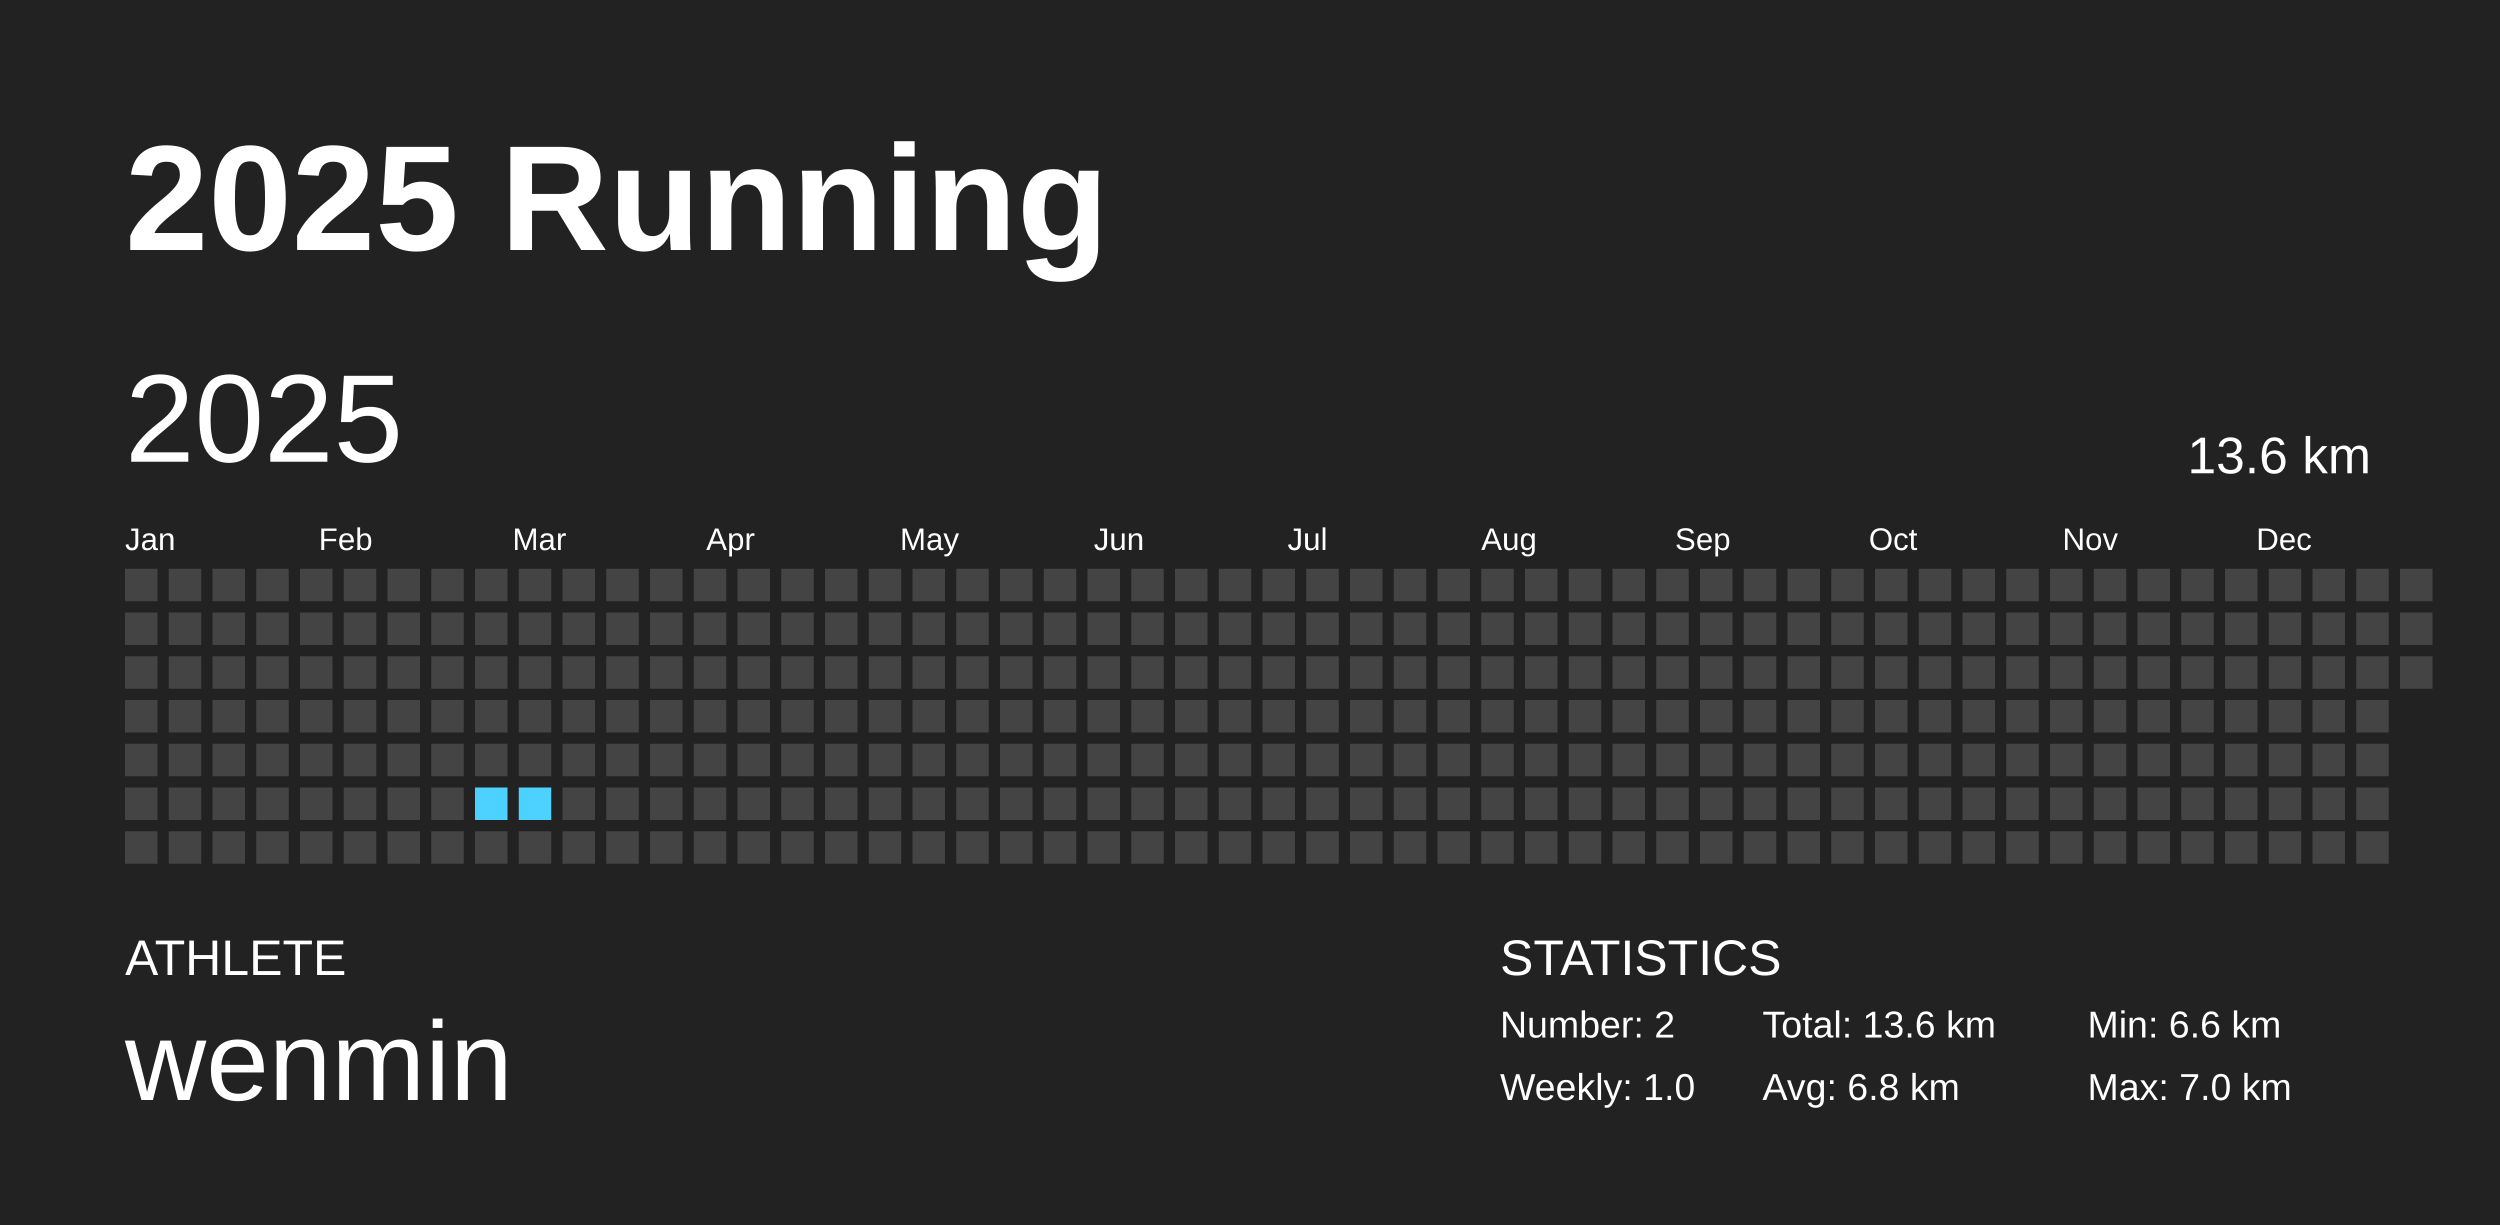
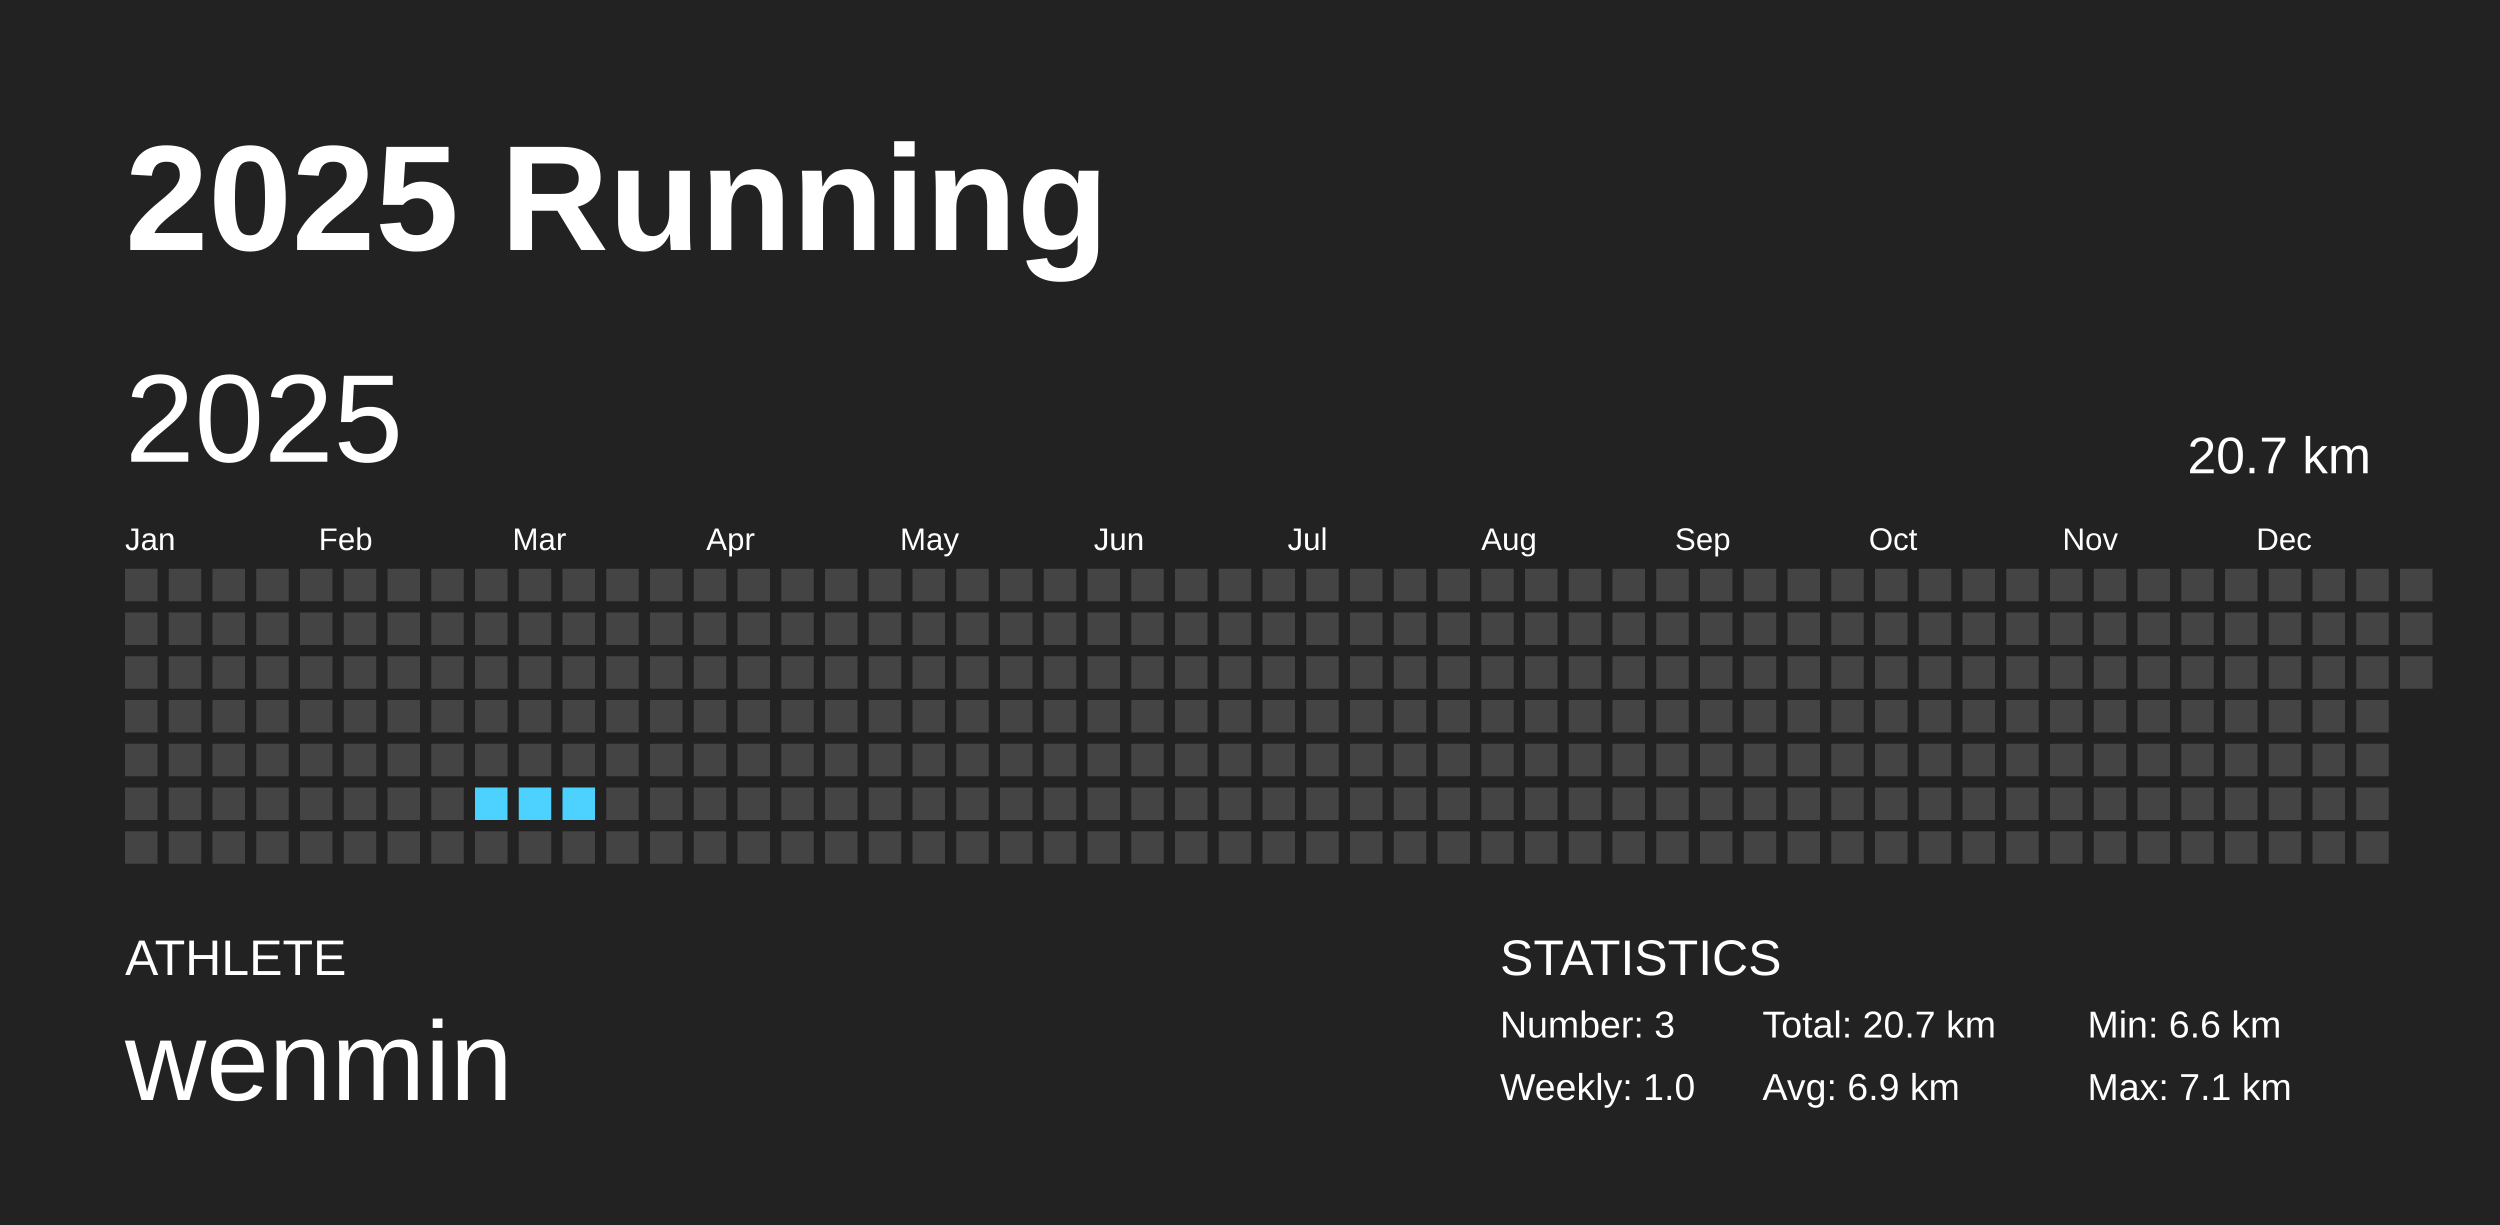
<svg xmlns="http://www.w3.org/2000/svg" baseProfile="full" height="98mm" version="1.1" viewBox="0,0,200,98" width="200mm">
  <defs />
  <rect fill="#222222" height="98" width="200" x="0" y="0" />
  <text fill="#FFFFFF" style="font-size:12px; font-family:Arial; font-weight:bold;" x="10" y="20">2025 Running</text>
  <text fill="#FFFFFF" style="font-size:4px; font-family:Arial" x="10" y="78">ATHLETE</text>
  <text fill="#FFFFFF" style="font-size:9px; font-family:Arial" x="10" y="88">wenmin</text>
  <text fill="#FFFFFF" style="font-size:4px; font-family:Arial" x="120" y="78">STATISTICS</text>
-   <text fill="#FFFFFF" style="font-size:3px; font-family:Arial" x="120" y="83">Number: 2</text>
+   <text fill="#FFFFFF" style="font-size:3px; font-family:Arial" x="120" y="83">Number: 3</text>
  <text fill="#FFFFFF" style="font-size:3px; font-family:Arial" x="120" y="88">Weekly: 1.0</text>
-   <text fill="#FFFFFF" style="font-size:3px; font-family:Arial" x="141" y="83">Total: 13.6 km</text>
-   <text fill="#FFFFFF" style="font-size:3px; font-family:Arial" x="141" y="88">Avg: 6.8 km</text>
+   <text fill="#FFFFFF" style="font-size:3px; font-family:Arial" x="141" y="83">Total: 20.7 km</text>
+   <text fill="#FFFFFF" style="font-size:3px; font-family:Arial" x="141" y="88">Avg: 6.9 km</text>
  <text fill="#FFFFFF" style="font-size:3px; font-family:Arial" x="167" y="83">Min: 6.6 km</text>
-   <text fill="#FFFFFF" style="font-size:3px; font-family:Arial" x="167" y="88">Max: 7.0 km</text>
+   <text fill="#FFFFFF" style="font-size:3px; font-family:Arial" x="167" y="88">Max: 7.1 km</text>
  <text dominant-baseline="hanging" fill="#FFFFFF" style="font-size:10.0px; font-family:Arial;" x="10" y="30">2025</text>
-   <text dominant-baseline="hanging" fill="#FFFFFF" style="font-size:4.125px; font-family:Arial;" x="175" y="35">13.6 km</text>
+   <text dominant-baseline="hanging" fill="#FFFFFF" style="font-size:4.125px; font-family:Arial;" x="175" y="35">20.7 km</text>
  <text fill="#FFFFFF" style="font-size:2.5px; font-family:Arial" x="10.0" y="44">Jan</text>
  <text fill="#FFFFFF" style="font-size:2.5px; font-family:Arial" x="25.5" y="44">Feb</text>
  <text fill="#FFFFFF" style="font-size:2.5px; font-family:Arial" x="41.0" y="44">Mar</text>
  <text fill="#FFFFFF" style="font-size:2.5px; font-family:Arial" x="56.5" y="44">Apr</text>
  <text fill="#FFFFFF" style="font-size:2.5px; font-family:Arial" x="72.0" y="44">May</text>
  <text fill="#FFFFFF" style="font-size:2.5px; font-family:Arial" x="87.5" y="44">Jun</text>
  <text fill="#FFFFFF" style="font-size:2.5px; font-family:Arial" x="103.0" y="44">Jul</text>
  <text fill="#FFFFFF" style="font-size:2.5px; font-family:Arial" x="118.5" y="44">Aug</text>
  <text fill="#FFFFFF" style="font-size:2.5px; font-family:Arial" x="134.0" y="44">Sep</text>
  <text fill="#FFFFFF" style="font-size:2.5px; font-family:Arial" x="149.5" y="44">Oct</text>
  <text fill="#FFFFFF" style="font-size:2.5px; font-family:Arial" x="165.0" y="44">Nov</text>
  <text fill="#FFFFFF" style="font-size:2.5px; font-family:Arial" x="180.5" y="44">Dec</text>
  <rect fill="#444444" height="2.6" width="2.6" x="10.0" y="45.5" />
  <rect fill="#444444" height="2.6" width="2.6" x="10.0" y="49.0" />
  <rect fill="#444444" height="2.6" width="2.6" x="10.0" y="52.5" />
  <rect fill="#444444" height="2.6" width="2.6" x="10.0" y="56.0" />
  <rect fill="#444444" height="2.6" width="2.6" x="10.0" y="59.5" />
  <rect fill="#444444" height="2.6" width="2.6" x="10.0" y="63.0" />
  <rect fill="#444444" height="2.6" width="2.6" x="10.0" y="66.5" />
  <rect fill="#444444" height="2.6" width="2.6" x="13.5" y="45.5" />
  <rect fill="#444444" height="2.6" width="2.6" x="13.5" y="49.0" />
  <rect fill="#444444" height="2.6" width="2.6" x="13.5" y="52.5" />
  <rect fill="#444444" height="2.6" width="2.6" x="13.5" y="56.0" />
  <rect fill="#444444" height="2.6" width="2.6" x="13.5" y="59.5" />
  <rect fill="#444444" height="2.6" width="2.6" x="13.5" y="63.0" />
  <rect fill="#444444" height="2.6" width="2.6" x="13.5" y="66.5" />
  <rect fill="#444444" height="2.6" width="2.6" x="17.0" y="45.5" />
  <rect fill="#444444" height="2.6" width="2.6" x="17.0" y="49.0" />
  <rect fill="#444444" height="2.6" width="2.6" x="17.0" y="52.5" />
  <rect fill="#444444" height="2.6" width="2.6" x="17.0" y="56.0" />
  <rect fill="#444444" height="2.6" width="2.6" x="17.0" y="59.5" />
  <rect fill="#444444" height="2.6" width="2.6" x="17.0" y="63.0" />
  <rect fill="#444444" height="2.6" width="2.6" x="17.0" y="66.5" />
  <rect fill="#444444" height="2.6" width="2.6" x="20.5" y="45.5" />
  <rect fill="#444444" height="2.6" width="2.6" x="20.5" y="49.0" />
  <rect fill="#444444" height="2.6" width="2.6" x="20.5" y="52.5" />
  <rect fill="#444444" height="2.6" width="2.6" x="20.5" y="56.0" />
  <rect fill="#444444" height="2.6" width="2.6" x="20.5" y="59.5" />
  <rect fill="#444444" height="2.6" width="2.6" x="20.5" y="63.0" />
  <rect fill="#444444" height="2.6" width="2.6" x="20.5" y="66.5" />
  <rect fill="#444444" height="2.6" width="2.6" x="24.0" y="45.5" />
  <rect fill="#444444" height="2.6" width="2.6" x="24.0" y="49.0" />
  <rect fill="#444444" height="2.6" width="2.6" x="24.0" y="52.5" />
  <rect fill="#444444" height="2.6" width="2.6" x="24.0" y="56.0" />
  <rect fill="#444444" height="2.6" width="2.6" x="24.0" y="59.5" />
  <rect fill="#444444" height="2.6" width="2.6" x="24.0" y="63.0" />
  <rect fill="#444444" height="2.6" width="2.6" x="24.0" y="66.5" />
  <rect fill="#444444" height="2.6" width="2.6" x="27.5" y="45.5" />
  <rect fill="#444444" height="2.6" width="2.6" x="27.5" y="49.0" />
  <rect fill="#444444" height="2.6" width="2.6" x="27.5" y="52.5" />
  <rect fill="#444444" height="2.6" width="2.6" x="27.5" y="56.0" />
  <rect fill="#444444" height="2.6" width="2.6" x="27.5" y="59.5" />
  <rect fill="#444444" height="2.6" width="2.6" x="27.5" y="63.0" />
  <rect fill="#444444" height="2.6" width="2.6" x="27.5" y="66.5" />
  <rect fill="#444444" height="2.6" width="2.6" x="31.0" y="45.5" />
  <rect fill="#444444" height="2.6" width="2.6" x="31.0" y="49.0" />
  <rect fill="#444444" height="2.6" width="2.6" x="31.0" y="52.5" />
  <rect fill="#444444" height="2.6" width="2.6" x="31.0" y="56.0" />
  <rect fill="#444444" height="2.6" width="2.6" x="31.0" y="59.5" />
  <rect fill="#444444" height="2.6" width="2.6" x="31.0" y="63.0" />
  <rect fill="#444444" height="2.6" width="2.6" x="31.0" y="66.5" />
  <rect fill="#444444" height="2.6" width="2.6" x="34.5" y="45.5" />
  <rect fill="#444444" height="2.6" width="2.6" x="34.5" y="49.0" />
  <rect fill="#444444" height="2.6" width="2.6" x="34.5" y="52.5" />
  <rect fill="#444444" height="2.6" width="2.6" x="34.5" y="56.0" />
  <rect fill="#444444" height="2.6" width="2.6" x="34.5" y="59.5" />
  <rect fill="#444444" height="2.6" width="2.6" x="34.5" y="63.0" />
  <rect fill="#444444" height="2.6" width="2.6" x="34.5" y="66.5" />
  <rect fill="#444444" height="2.6" width="2.6" x="38.0" y="45.5" />
  <rect fill="#444444" height="2.6" width="2.6" x="38.0" y="49.0" />
  <rect fill="#444444" height="2.6" width="2.6" x="38.0" y="52.5" />
  <rect fill="#444444" height="2.6" width="2.6" x="38.0" y="56.0" />
  <rect fill="#444444" height="2.6" width="2.6" x="38.0" y="59.5" />
  <rect fill="#4dd2ff" height="2.6" width="2.6" x="38.0" y="63.0" />
  <rect fill="#444444" height="2.6" width="2.6" x="38.0" y="66.5" />
  <rect fill="#444444" height="2.6" width="2.6" x="41.5" y="45.5" />
  <rect fill="#444444" height="2.6" width="2.6" x="41.5" y="49.0" />
  <rect fill="#444444" height="2.6" width="2.6" x="41.5" y="52.5" />
  <rect fill="#444444" height="2.6" width="2.6" x="41.5" y="56.0" />
  <rect fill="#444444" height="2.6" width="2.6" x="41.5" y="59.5" />
  <rect fill="#4dd2ff" height="2.6" width="2.6" x="41.5" y="63.0" />
  <rect fill="#444444" height="2.6" width="2.6" x="41.5" y="66.5" />
  <rect fill="#444444" height="2.6" width="2.6" x="45.0" y="45.5" />
  <rect fill="#444444" height="2.6" width="2.6" x="45.0" y="49.0" />
  <rect fill="#444444" height="2.6" width="2.6" x="45.0" y="52.5" />
  <rect fill="#444444" height="2.6" width="2.6" x="45.0" y="56.0" />
  <rect fill="#444444" height="2.6" width="2.6" x="45.0" y="59.5" />
-   <rect fill="#444444" height="2.6" width="2.6" x="45.0" y="63.0" />
+   <rect fill="#4dd2ff" height="2.6" width="2.6" x="45.0" y="63.0" />
  <rect fill="#444444" height="2.6" width="2.6" x="45.0" y="66.5" />
  <rect fill="#444444" height="2.6" width="2.6" x="48.5" y="45.5" />
  <rect fill="#444444" height="2.6" width="2.6" x="48.5" y="49.0" />
  <rect fill="#444444" height="2.6" width="2.6" x="48.5" y="52.5" />
  <rect fill="#444444" height="2.6" width="2.6" x="48.5" y="56.0" />
  <rect fill="#444444" height="2.6" width="2.6" x="48.5" y="59.5" />
  <rect fill="#444444" height="2.6" width="2.6" x="48.5" y="63.0" />
  <rect fill="#444444" height="2.6" width="2.6" x="48.5" y="66.5" />
  <rect fill="#444444" height="2.6" width="2.6" x="52.0" y="45.5" />
  <rect fill="#444444" height="2.6" width="2.6" x="52.0" y="49.0" />
  <rect fill="#444444" height="2.6" width="2.6" x="52.0" y="52.5" />
  <rect fill="#444444" height="2.6" width="2.6" x="52.0" y="56.0" />
  <rect fill="#444444" height="2.6" width="2.6" x="52.0" y="59.5" />
  <rect fill="#444444" height="2.6" width="2.6" x="52.0" y="63.0" />
  <rect fill="#444444" height="2.6" width="2.6" x="52.0" y="66.5" />
  <rect fill="#444444" height="2.6" width="2.6" x="55.5" y="45.5" />
  <rect fill="#444444" height="2.6" width="2.6" x="55.5" y="49.0" />
  <rect fill="#444444" height="2.6" width="2.6" x="55.5" y="52.5" />
  <rect fill="#444444" height="2.6" width="2.6" x="55.5" y="56.0" />
  <rect fill="#444444" height="2.6" width="2.6" x="55.5" y="59.5" />
  <rect fill="#444444" height="2.6" width="2.6" x="55.5" y="63.0" />
  <rect fill="#444444" height="2.6" width="2.6" x="55.5" y="66.5" />
  <rect fill="#444444" height="2.6" width="2.6" x="59.0" y="45.5" />
  <rect fill="#444444" height="2.6" width="2.6" x="59.0" y="49.0" />
  <rect fill="#444444" height="2.6" width="2.6" x="59.0" y="52.5" />
  <rect fill="#444444" height="2.6" width="2.6" x="59.0" y="56.0" />
  <rect fill="#444444" height="2.6" width="2.6" x="59.0" y="59.5" />
  <rect fill="#444444" height="2.6" width="2.6" x="59.0" y="63.0" />
  <rect fill="#444444" height="2.6" width="2.6" x="59.0" y="66.5" />
  <rect fill="#444444" height="2.6" width="2.6" x="62.5" y="45.5" />
  <rect fill="#444444" height="2.6" width="2.6" x="62.5" y="49.0" />
  <rect fill="#444444" height="2.6" width="2.6" x="62.5" y="52.5" />
  <rect fill="#444444" height="2.6" width="2.6" x="62.5" y="56.0" />
  <rect fill="#444444" height="2.6" width="2.6" x="62.5" y="59.5" />
  <rect fill="#444444" height="2.6" width="2.6" x="62.5" y="63.0" />
  <rect fill="#444444" height="2.6" width="2.6" x="62.5" y="66.5" />
  <rect fill="#444444" height="2.6" width="2.6" x="66.0" y="45.5" />
  <rect fill="#444444" height="2.6" width="2.6" x="66.0" y="49.0" />
  <rect fill="#444444" height="2.6" width="2.6" x="66.0" y="52.5" />
  <rect fill="#444444" height="2.6" width="2.6" x="66.0" y="56.0" />
  <rect fill="#444444" height="2.6" width="2.6" x="66.0" y="59.5" />
  <rect fill="#444444" height="2.6" width="2.6" x="66.0" y="63.0" />
  <rect fill="#444444" height="2.6" width="2.6" x="66.0" y="66.5" />
  <rect fill="#444444" height="2.6" width="2.6" x="69.5" y="45.5" />
  <rect fill="#444444" height="2.6" width="2.6" x="69.5" y="49.0" />
  <rect fill="#444444" height="2.6" width="2.6" x="69.5" y="52.5" />
  <rect fill="#444444" height="2.6" width="2.6" x="69.5" y="56.0" />
  <rect fill="#444444" height="2.6" width="2.6" x="69.5" y="59.5" />
  <rect fill="#444444" height="2.6" width="2.6" x="69.5" y="63.0" />
  <rect fill="#444444" height="2.6" width="2.6" x="69.5" y="66.5" />
  <rect fill="#444444" height="2.6" width="2.6" x="73.0" y="45.5" />
  <rect fill="#444444" height="2.6" width="2.6" x="73.0" y="49.0" />
  <rect fill="#444444" height="2.6" width="2.6" x="73.0" y="52.5" />
  <rect fill="#444444" height="2.6" width="2.6" x="73.0" y="56.0" />
  <rect fill="#444444" height="2.6" width="2.6" x="73.0" y="59.5" />
  <rect fill="#444444" height="2.6" width="2.6" x="73.0" y="63.0" />
  <rect fill="#444444" height="2.6" width="2.6" x="73.0" y="66.5" />
  <rect fill="#444444" height="2.6" width="2.6" x="76.5" y="45.5" />
  <rect fill="#444444" height="2.6" width="2.6" x="76.5" y="49.0" />
  <rect fill="#444444" height="2.6" width="2.6" x="76.5" y="52.5" />
  <rect fill="#444444" height="2.6" width="2.6" x="76.5" y="56.0" />
  <rect fill="#444444" height="2.6" width="2.6" x="76.5" y="59.5" />
  <rect fill="#444444" height="2.6" width="2.6" x="76.5" y="63.0" />
  <rect fill="#444444" height="2.6" width="2.6" x="76.5" y="66.5" />
  <rect fill="#444444" height="2.6" width="2.6" x="80.0" y="45.5" />
  <rect fill="#444444" height="2.6" width="2.6" x="80.0" y="49.0" />
  <rect fill="#444444" height="2.6" width="2.6" x="80.0" y="52.5" />
  <rect fill="#444444" height="2.6" width="2.6" x="80.0" y="56.0" />
  <rect fill="#444444" height="2.6" width="2.6" x="80.0" y="59.5" />
  <rect fill="#444444" height="2.6" width="2.6" x="80.0" y="63.0" />
  <rect fill="#444444" height="2.6" width="2.6" x="80.0" y="66.5" />
  <rect fill="#444444" height="2.6" width="2.6" x="83.5" y="45.5" />
  <rect fill="#444444" height="2.6" width="2.6" x="83.5" y="49.0" />
  <rect fill="#444444" height="2.6" width="2.6" x="83.5" y="52.5" />
  <rect fill="#444444" height="2.6" width="2.6" x="83.5" y="56.0" />
  <rect fill="#444444" height="2.6" width="2.6" x="83.5" y="59.5" />
  <rect fill="#444444" height="2.6" width="2.6" x="83.5" y="63.0" />
  <rect fill="#444444" height="2.6" width="2.6" x="83.5" y="66.5" />
  <rect fill="#444444" height="2.6" width="2.6" x="87.0" y="45.5" />
  <rect fill="#444444" height="2.6" width="2.6" x="87.0" y="49.0" />
  <rect fill="#444444" height="2.6" width="2.6" x="87.0" y="52.5" />
  <rect fill="#444444" height="2.6" width="2.6" x="87.0" y="56.0" />
  <rect fill="#444444" height="2.6" width="2.6" x="87.0" y="59.5" />
  <rect fill="#444444" height="2.6" width="2.6" x="87.0" y="63.0" />
  <rect fill="#444444" height="2.6" width="2.6" x="87.0" y="66.5" />
  <rect fill="#444444" height="2.6" width="2.6" x="90.5" y="45.5" />
  <rect fill="#444444" height="2.6" width="2.6" x="90.5" y="49.0" />
  <rect fill="#444444" height="2.6" width="2.6" x="90.5" y="52.5" />
  <rect fill="#444444" height="2.6" width="2.6" x="90.5" y="56.0" />
  <rect fill="#444444" height="2.6" width="2.6" x="90.5" y="59.5" />
  <rect fill="#444444" height="2.6" width="2.6" x="90.5" y="63.0" />
  <rect fill="#444444" height="2.6" width="2.6" x="90.5" y="66.5" />
  <rect fill="#444444" height="2.6" width="2.6" x="94.0" y="45.5" />
  <rect fill="#444444" height="2.6" width="2.6" x="94.0" y="49.0" />
  <rect fill="#444444" height="2.6" width="2.6" x="94.0" y="52.5" />
  <rect fill="#444444" height="2.6" width="2.6" x="94.0" y="56.0" />
  <rect fill="#444444" height="2.6" width="2.6" x="94.0" y="59.5" />
  <rect fill="#444444" height="2.6" width="2.6" x="94.0" y="63.0" />
  <rect fill="#444444" height="2.6" width="2.6" x="94.0" y="66.5" />
  <rect fill="#444444" height="2.6" width="2.6" x="97.5" y="45.5" />
  <rect fill="#444444" height="2.6" width="2.6" x="97.5" y="49.0" />
  <rect fill="#444444" height="2.6" width="2.6" x="97.5" y="52.5" />
  <rect fill="#444444" height="2.6" width="2.6" x="97.5" y="56.0" />
  <rect fill="#444444" height="2.6" width="2.6" x="97.5" y="59.5" />
  <rect fill="#444444" height="2.6" width="2.6" x="97.5" y="63.0" />
  <rect fill="#444444" height="2.6" width="2.6" x="97.5" y="66.5" />
  <rect fill="#444444" height="2.6" width="2.6" x="101.0" y="45.5" />
  <rect fill="#444444" height="2.6" width="2.6" x="101.0" y="49.0" />
  <rect fill="#444444" height="2.6" width="2.6" x="101.0" y="52.5" />
  <rect fill="#444444" height="2.6" width="2.6" x="101.0" y="56.0" />
  <rect fill="#444444" height="2.6" width="2.6" x="101.0" y="59.5" />
  <rect fill="#444444" height="2.6" width="2.6" x="101.0" y="63.0" />
  <rect fill="#444444" height="2.6" width="2.6" x="101.0" y="66.5" />
  <rect fill="#444444" height="2.6" width="2.6" x="104.5" y="45.5" />
  <rect fill="#444444" height="2.6" width="2.6" x="104.5" y="49.0" />
  <rect fill="#444444" height="2.6" width="2.6" x="104.5" y="52.5" />
  <rect fill="#444444" height="2.6" width="2.6" x="104.5" y="56.0" />
  <rect fill="#444444" height="2.6" width="2.6" x="104.5" y="59.5" />
  <rect fill="#444444" height="2.6" width="2.6" x="104.5" y="63.0" />
  <rect fill="#444444" height="2.6" width="2.6" x="104.5" y="66.5" />
  <rect fill="#444444" height="2.6" width="2.6" x="108.0" y="45.5" />
  <rect fill="#444444" height="2.6" width="2.6" x="108.0" y="49.0" />
  <rect fill="#444444" height="2.6" width="2.6" x="108.0" y="52.5" />
  <rect fill="#444444" height="2.6" width="2.6" x="108.0" y="56.0" />
  <rect fill="#444444" height="2.6" width="2.6" x="108.0" y="59.5" />
  <rect fill="#444444" height="2.6" width="2.6" x="108.0" y="63.0" />
  <rect fill="#444444" height="2.6" width="2.6" x="108.0" y="66.5" />
  <rect fill="#444444" height="2.6" width="2.6" x="111.5" y="45.5" />
  <rect fill="#444444" height="2.6" width="2.6" x="111.5" y="49.0" />
  <rect fill="#444444" height="2.6" width="2.6" x="111.5" y="52.5" />
  <rect fill="#444444" height="2.6" width="2.6" x="111.5" y="56.0" />
  <rect fill="#444444" height="2.6" width="2.6" x="111.5" y="59.5" />
  <rect fill="#444444" height="2.6" width="2.6" x="111.5" y="63.0" />
  <rect fill="#444444" height="2.6" width="2.6" x="111.5" y="66.5" />
  <rect fill="#444444" height="2.6" width="2.6" x="115.0" y="45.5" />
  <rect fill="#444444" height="2.6" width="2.6" x="115.0" y="49.0" />
  <rect fill="#444444" height="2.6" width="2.6" x="115.0" y="52.5" />
  <rect fill="#444444" height="2.6" width="2.6" x="115.0" y="56.0" />
  <rect fill="#444444" height="2.6" width="2.6" x="115.0" y="59.5" />
  <rect fill="#444444" height="2.6" width="2.6" x="115.0" y="63.0" />
  <rect fill="#444444" height="2.6" width="2.6" x="115.0" y="66.5" />
  <rect fill="#444444" height="2.6" width="2.6" x="118.5" y="45.5" />
  <rect fill="#444444" height="2.6" width="2.6" x="118.5" y="49.0" />
  <rect fill="#444444" height="2.6" width="2.6" x="118.5" y="52.5" />
  <rect fill="#444444" height="2.6" width="2.6" x="118.5" y="56.0" />
  <rect fill="#444444" height="2.6" width="2.6" x="118.5" y="59.5" />
  <rect fill="#444444" height="2.6" width="2.6" x="118.5" y="63.0" />
  <rect fill="#444444" height="2.6" width="2.6" x="118.5" y="66.5" />
  <rect fill="#444444" height="2.6" width="2.6" x="122.0" y="45.5" />
  <rect fill="#444444" height="2.6" width="2.6" x="122.0" y="49.0" />
  <rect fill="#444444" height="2.6" width="2.6" x="122.0" y="52.5" />
  <rect fill="#444444" height="2.6" width="2.6" x="122.0" y="56.0" />
  <rect fill="#444444" height="2.6" width="2.6" x="122.0" y="59.5" />
  <rect fill="#444444" height="2.6" width="2.6" x="122.0" y="63.0" />
  <rect fill="#444444" height="2.6" width="2.6" x="122.0" y="66.5" />
  <rect fill="#444444" height="2.6" width="2.6" x="125.5" y="45.5" />
  <rect fill="#444444" height="2.6" width="2.6" x="125.5" y="49.0" />
  <rect fill="#444444" height="2.6" width="2.6" x="125.5" y="52.5" />
  <rect fill="#444444" height="2.6" width="2.6" x="125.5" y="56.0" />
  <rect fill="#444444" height="2.6" width="2.6" x="125.5" y="59.5" />
  <rect fill="#444444" height="2.6" width="2.6" x="125.5" y="63.0" />
  <rect fill="#444444" height="2.6" width="2.6" x="125.5" y="66.5" />
  <rect fill="#444444" height="2.6" width="2.6" x="129.0" y="45.5" />
  <rect fill="#444444" height="2.6" width="2.6" x="129.0" y="49.0" />
  <rect fill="#444444" height="2.6" width="2.6" x="129.0" y="52.5" />
  <rect fill="#444444" height="2.6" width="2.6" x="129.0" y="56.0" />
  <rect fill="#444444" height="2.6" width="2.6" x="129.0" y="59.5" />
  <rect fill="#444444" height="2.6" width="2.6" x="129.0" y="63.0" />
  <rect fill="#444444" height="2.6" width="2.6" x="129.0" y="66.5" />
  <rect fill="#444444" height="2.6" width="2.6" x="132.5" y="45.5" />
  <rect fill="#444444" height="2.6" width="2.6" x="132.5" y="49.0" />
  <rect fill="#444444" height="2.6" width="2.6" x="132.5" y="52.5" />
  <rect fill="#444444" height="2.6" width="2.6" x="132.5" y="56.0" />
  <rect fill="#444444" height="2.6" width="2.6" x="132.5" y="59.5" />
  <rect fill="#444444" height="2.6" width="2.6" x="132.5" y="63.0" />
  <rect fill="#444444" height="2.6" width="2.6" x="132.5" y="66.5" />
  <rect fill="#444444" height="2.6" width="2.6" x="136.0" y="45.5" />
  <rect fill="#444444" height="2.6" width="2.6" x="136.0" y="49.0" />
  <rect fill="#444444" height="2.6" width="2.6" x="136.0" y="52.5" />
  <rect fill="#444444" height="2.6" width="2.6" x="136.0" y="56.0" />
  <rect fill="#444444" height="2.6" width="2.6" x="136.0" y="59.5" />
  <rect fill="#444444" height="2.6" width="2.6" x="136.0" y="63.0" />
  <rect fill="#444444" height="2.6" width="2.6" x="136.0" y="66.5" />
  <rect fill="#444444" height="2.6" width="2.6" x="139.5" y="45.5" />
  <rect fill="#444444" height="2.6" width="2.6" x="139.5" y="49.0" />
  <rect fill="#444444" height="2.6" width="2.6" x="139.5" y="52.5" />
  <rect fill="#444444" height="2.6" width="2.6" x="139.5" y="56.0" />
  <rect fill="#444444" height="2.6" width="2.6" x="139.5" y="59.5" />
  <rect fill="#444444" height="2.6" width="2.6" x="139.5" y="63.0" />
  <rect fill="#444444" height="2.6" width="2.6" x="139.5" y="66.5" />
  <rect fill="#444444" height="2.6" width="2.6" x="143.0" y="45.5" />
  <rect fill="#444444" height="2.6" width="2.6" x="143.0" y="49.0" />
  <rect fill="#444444" height="2.6" width="2.6" x="143.0" y="52.5" />
  <rect fill="#444444" height="2.6" width="2.6" x="143.0" y="56.0" />
  <rect fill="#444444" height="2.6" width="2.6" x="143.0" y="59.5" />
  <rect fill="#444444" height="2.6" width="2.6" x="143.0" y="63.0" />
  <rect fill="#444444" height="2.6" width="2.6" x="143.0" y="66.5" />
  <rect fill="#444444" height="2.6" width="2.6" x="146.5" y="45.5" />
  <rect fill="#444444" height="2.6" width="2.6" x="146.5" y="49.0" />
  <rect fill="#444444" height="2.6" width="2.6" x="146.5" y="52.5" />
  <rect fill="#444444" height="2.6" width="2.6" x="146.5" y="56.0" />
  <rect fill="#444444" height="2.6" width="2.6" x="146.5" y="59.5" />
  <rect fill="#444444" height="2.6" width="2.6" x="146.5" y="63.0" />
  <rect fill="#444444" height="2.6" width="2.6" x="146.5" y="66.5" />
  <rect fill="#444444" height="2.6" width="2.6" x="150.0" y="45.5" />
  <rect fill="#444444" height="2.6" width="2.6" x="150.0" y="49.0" />
  <rect fill="#444444" height="2.6" width="2.6" x="150.0" y="52.5" />
  <rect fill="#444444" height="2.6" width="2.6" x="150.0" y="56.0" />
  <rect fill="#444444" height="2.6" width="2.6" x="150.0" y="59.5" />
  <rect fill="#444444" height="2.6" width="2.6" x="150.0" y="63.0" />
  <rect fill="#444444" height="2.6" width="2.6" x="150.0" y="66.5" />
  <rect fill="#444444" height="2.6" width="2.6" x="153.5" y="45.5" />
  <rect fill="#444444" height="2.6" width="2.6" x="153.5" y="49.0" />
  <rect fill="#444444" height="2.6" width="2.6" x="153.5" y="52.5" />
  <rect fill="#444444" height="2.6" width="2.6" x="153.5" y="56.0" />
  <rect fill="#444444" height="2.6" width="2.6" x="153.5" y="59.5" />
  <rect fill="#444444" height="2.6" width="2.6" x="153.5" y="63.0" />
  <rect fill="#444444" height="2.6" width="2.6" x="153.5" y="66.5" />
  <rect fill="#444444" height="2.6" width="2.6" x="157.0" y="45.5" />
  <rect fill="#444444" height="2.6" width="2.6" x="157.0" y="49.0" />
  <rect fill="#444444" height="2.6" width="2.6" x="157.0" y="52.5" />
  <rect fill="#444444" height="2.6" width="2.6" x="157.0" y="56.0" />
  <rect fill="#444444" height="2.6" width="2.6" x="157.0" y="59.5" />
  <rect fill="#444444" height="2.6" width="2.6" x="157.0" y="63.0" />
  <rect fill="#444444" height="2.6" width="2.6" x="157.0" y="66.5" />
  <rect fill="#444444" height="2.6" width="2.6" x="160.5" y="45.5" />
  <rect fill="#444444" height="2.6" width="2.6" x="160.5" y="49.0" />
  <rect fill="#444444" height="2.6" width="2.6" x="160.5" y="52.5" />
  <rect fill="#444444" height="2.6" width="2.6" x="160.5" y="56.0" />
  <rect fill="#444444" height="2.6" width="2.6" x="160.5" y="59.5" />
  <rect fill="#444444" height="2.6" width="2.6" x="160.5" y="63.0" />
  <rect fill="#444444" height="2.6" width="2.6" x="160.5" y="66.5" />
  <rect fill="#444444" height="2.6" width="2.6" x="164.0" y="45.5" />
  <rect fill="#444444" height="2.6" width="2.6" x="164.0" y="49.0" />
  <rect fill="#444444" height="2.6" width="2.6" x="164.0" y="52.5" />
  <rect fill="#444444" height="2.6" width="2.6" x="164.0" y="56.0" />
  <rect fill="#444444" height="2.6" width="2.6" x="164.0" y="59.5" />
  <rect fill="#444444" height="2.6" width="2.6" x="164.0" y="63.0" />
  <rect fill="#444444" height="2.6" width="2.6" x="164.0" y="66.5" />
  <rect fill="#444444" height="2.6" width="2.6" x="167.5" y="45.5" />
  <rect fill="#444444" height="2.6" width="2.6" x="167.5" y="49.0" />
  <rect fill="#444444" height="2.6" width="2.6" x="167.5" y="52.5" />
  <rect fill="#444444" height="2.6" width="2.6" x="167.5" y="56.0" />
  <rect fill="#444444" height="2.6" width="2.6" x="167.5" y="59.5" />
  <rect fill="#444444" height="2.6" width="2.6" x="167.5" y="63.0" />
  <rect fill="#444444" height="2.6" width="2.6" x="167.5" y="66.5" />
  <rect fill="#444444" height="2.6" width="2.6" x="171.0" y="45.5" />
  <rect fill="#444444" height="2.6" width="2.6" x="171.0" y="49.0" />
  <rect fill="#444444" height="2.6" width="2.6" x="171.0" y="52.5" />
  <rect fill="#444444" height="2.6" width="2.6" x="171.0" y="56.0" />
  <rect fill="#444444" height="2.6" width="2.6" x="171.0" y="59.5" />
  <rect fill="#444444" height="2.6" width="2.6" x="171.0" y="63.0" />
  <rect fill="#444444" height="2.6" width="2.6" x="171.0" y="66.5" />
  <rect fill="#444444" height="2.6" width="2.6" x="174.5" y="45.5" />
  <rect fill="#444444" height="2.6" width="2.6" x="174.5" y="49.0" />
  <rect fill="#444444" height="2.6" width="2.6" x="174.5" y="52.5" />
  <rect fill="#444444" height="2.6" width="2.6" x="174.5" y="56.0" />
  <rect fill="#444444" height="2.6" width="2.6" x="174.5" y="59.5" />
  <rect fill="#444444" height="2.6" width="2.6" x="174.5" y="63.0" />
  <rect fill="#444444" height="2.6" width="2.6" x="174.5" y="66.5" />
  <rect fill="#444444" height="2.6" width="2.6" x="178.0" y="45.5" />
  <rect fill="#444444" height="2.6" width="2.6" x="178.0" y="49.0" />
  <rect fill="#444444" height="2.6" width="2.6" x="178.0" y="52.5" />
  <rect fill="#444444" height="2.6" width="2.6" x="178.0" y="56.0" />
  <rect fill="#444444" height="2.6" width="2.6" x="178.0" y="59.5" />
  <rect fill="#444444" height="2.6" width="2.6" x="178.0" y="63.0" />
  <rect fill="#444444" height="2.6" width="2.6" x="178.0" y="66.5" />
  <rect fill="#444444" height="2.6" width="2.6" x="181.5" y="45.5" />
  <rect fill="#444444" height="2.6" width="2.6" x="181.5" y="49.0" />
  <rect fill="#444444" height="2.6" width="2.6" x="181.5" y="52.5" />
  <rect fill="#444444" height="2.6" width="2.6" x="181.5" y="56.0" />
  <rect fill="#444444" height="2.6" width="2.6" x="181.5" y="59.5" />
  <rect fill="#444444" height="2.6" width="2.6" x="181.5" y="63.0" />
  <rect fill="#444444" height="2.6" width="2.6" x="181.5" y="66.5" />
  <rect fill="#444444" height="2.6" width="2.6" x="185.0" y="45.5" />
  <rect fill="#444444" height="2.6" width="2.6" x="185.0" y="49.0" />
  <rect fill="#444444" height="2.6" width="2.6" x="185.0" y="52.5" />
  <rect fill="#444444" height="2.6" width="2.6" x="185.0" y="56.0" />
  <rect fill="#444444" height="2.6" width="2.6" x="185.0" y="59.5" />
  <rect fill="#444444" height="2.6" width="2.6" x="185.0" y="63.0" />
  <rect fill="#444444" height="2.6" width="2.6" x="185.0" y="66.5" />
  <rect fill="#444444" height="2.6" width="2.6" x="188.5" y="45.5" />
  <rect fill="#444444" height="2.6" width="2.6" x="188.5" y="49.0" />
  <rect fill="#444444" height="2.6" width="2.6" x="188.5" y="52.5" />
  <rect fill="#444444" height="2.6" width="2.6" x="188.5" y="56.0" />
  <rect fill="#444444" height="2.6" width="2.6" x="188.5" y="59.5" />
  <rect fill="#444444" height="2.6" width="2.6" x="188.5" y="63.0" />
  <rect fill="#444444" height="2.6" width="2.6" x="188.5" y="66.5" />
  <rect fill="#444444" height="2.6" width="2.6" x="192.0" y="45.5" />
  <rect fill="#444444" height="2.6" width="2.6" x="192.0" y="49.0" />
  <rect fill="#444444" height="2.6" width="2.6" x="192.0" y="52.5" />
</svg>
